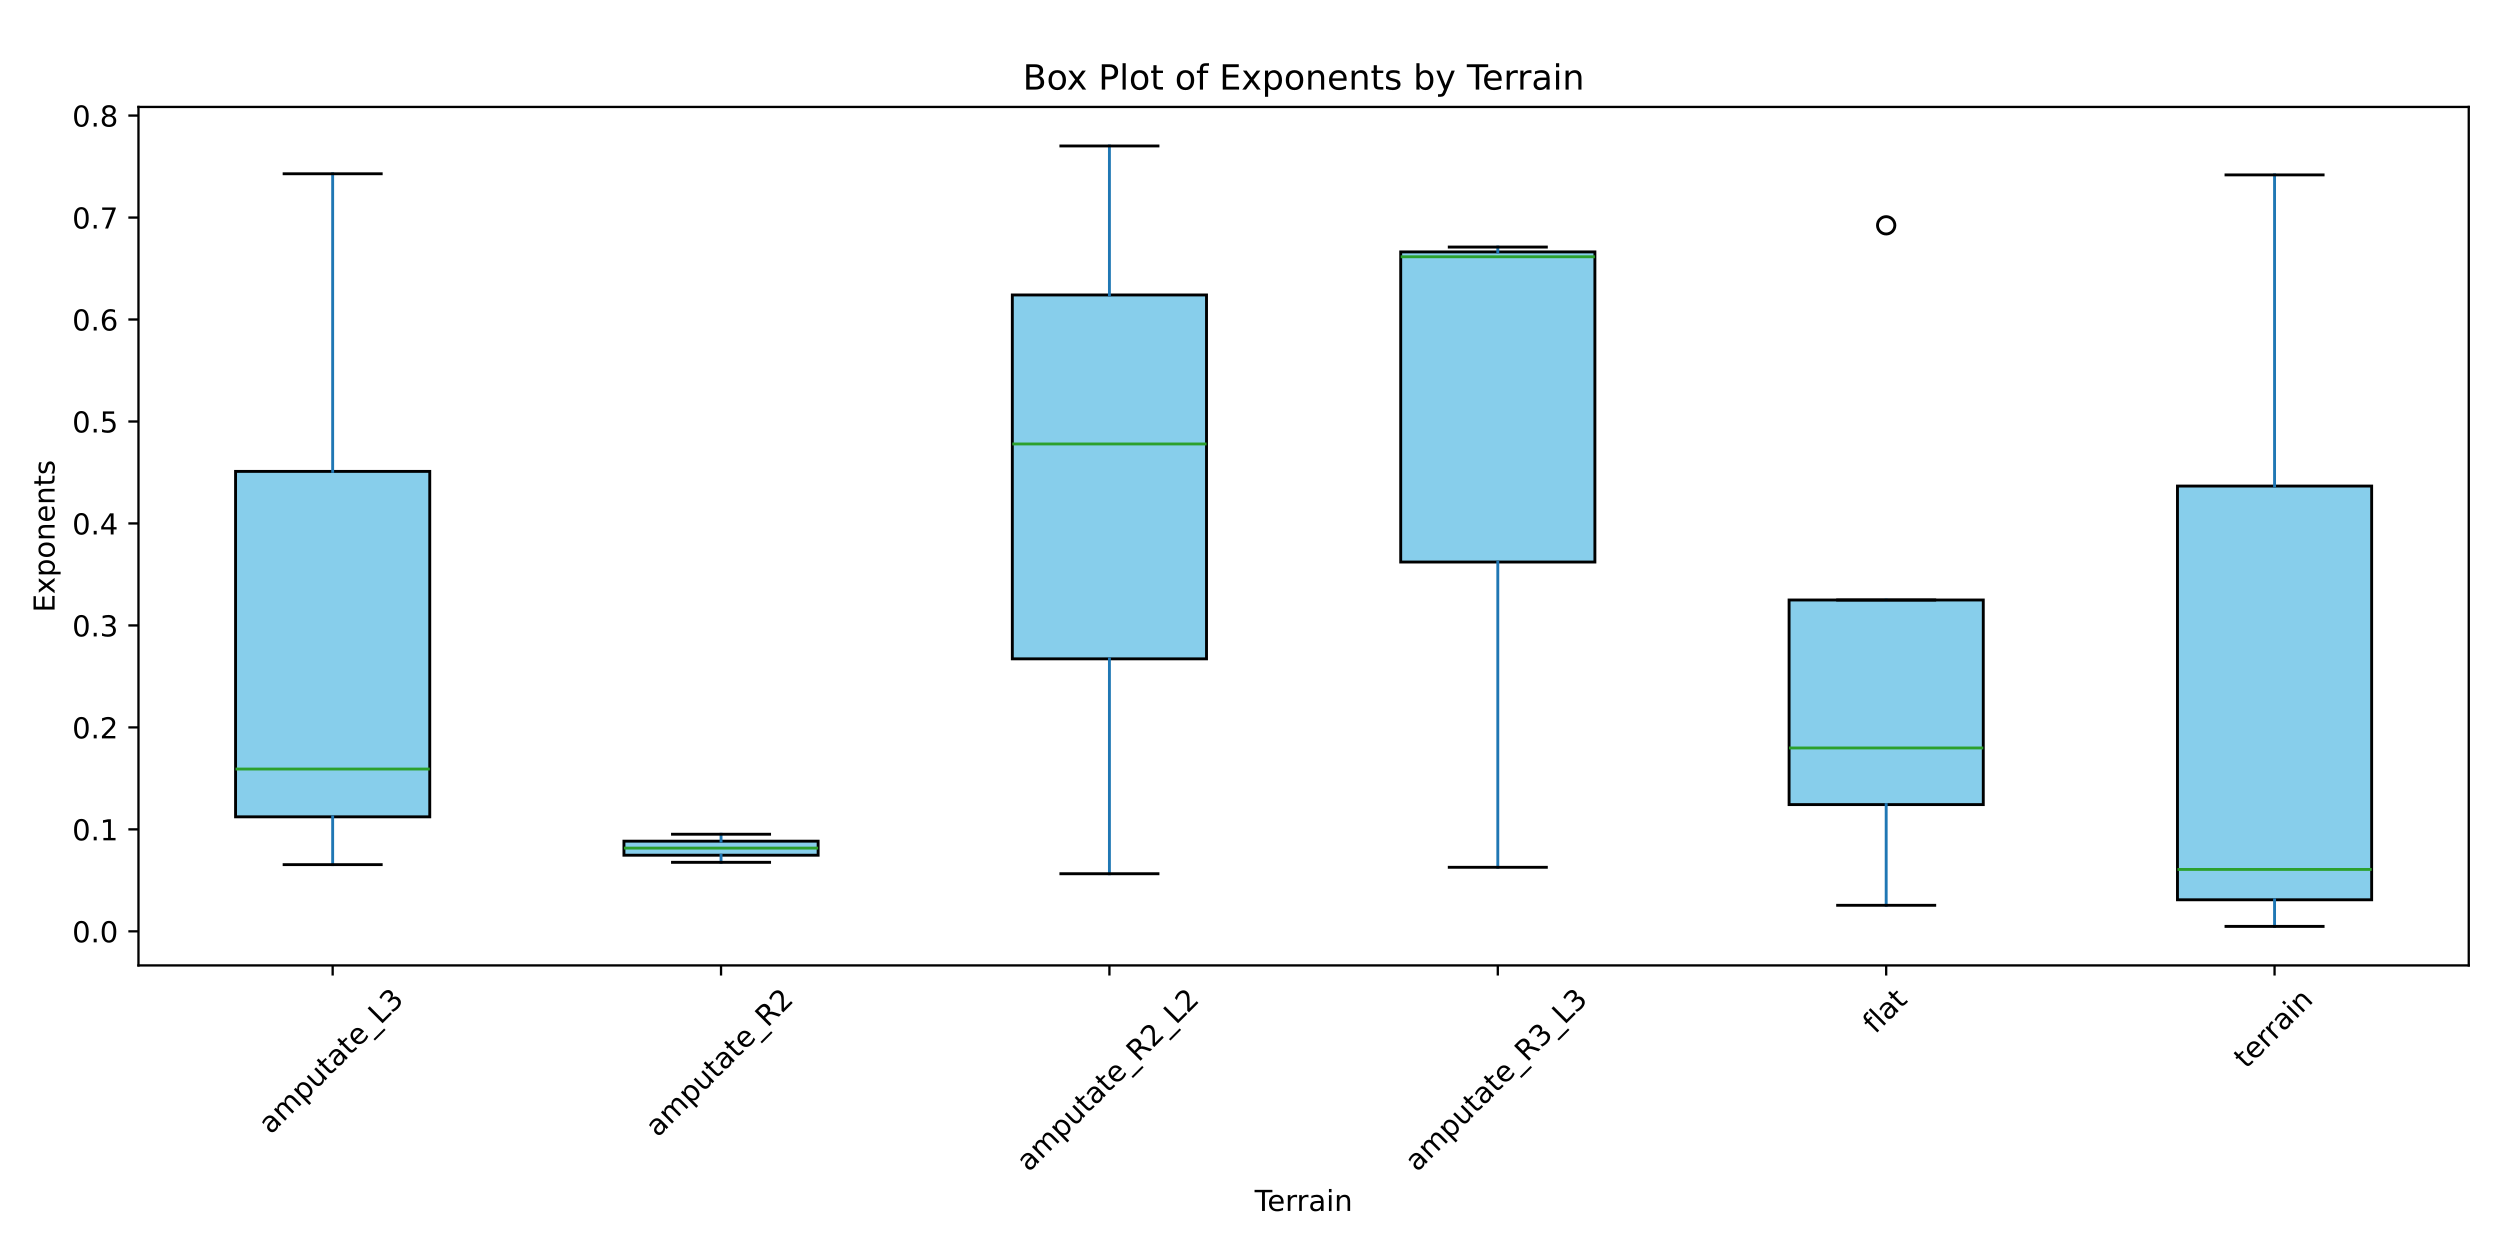
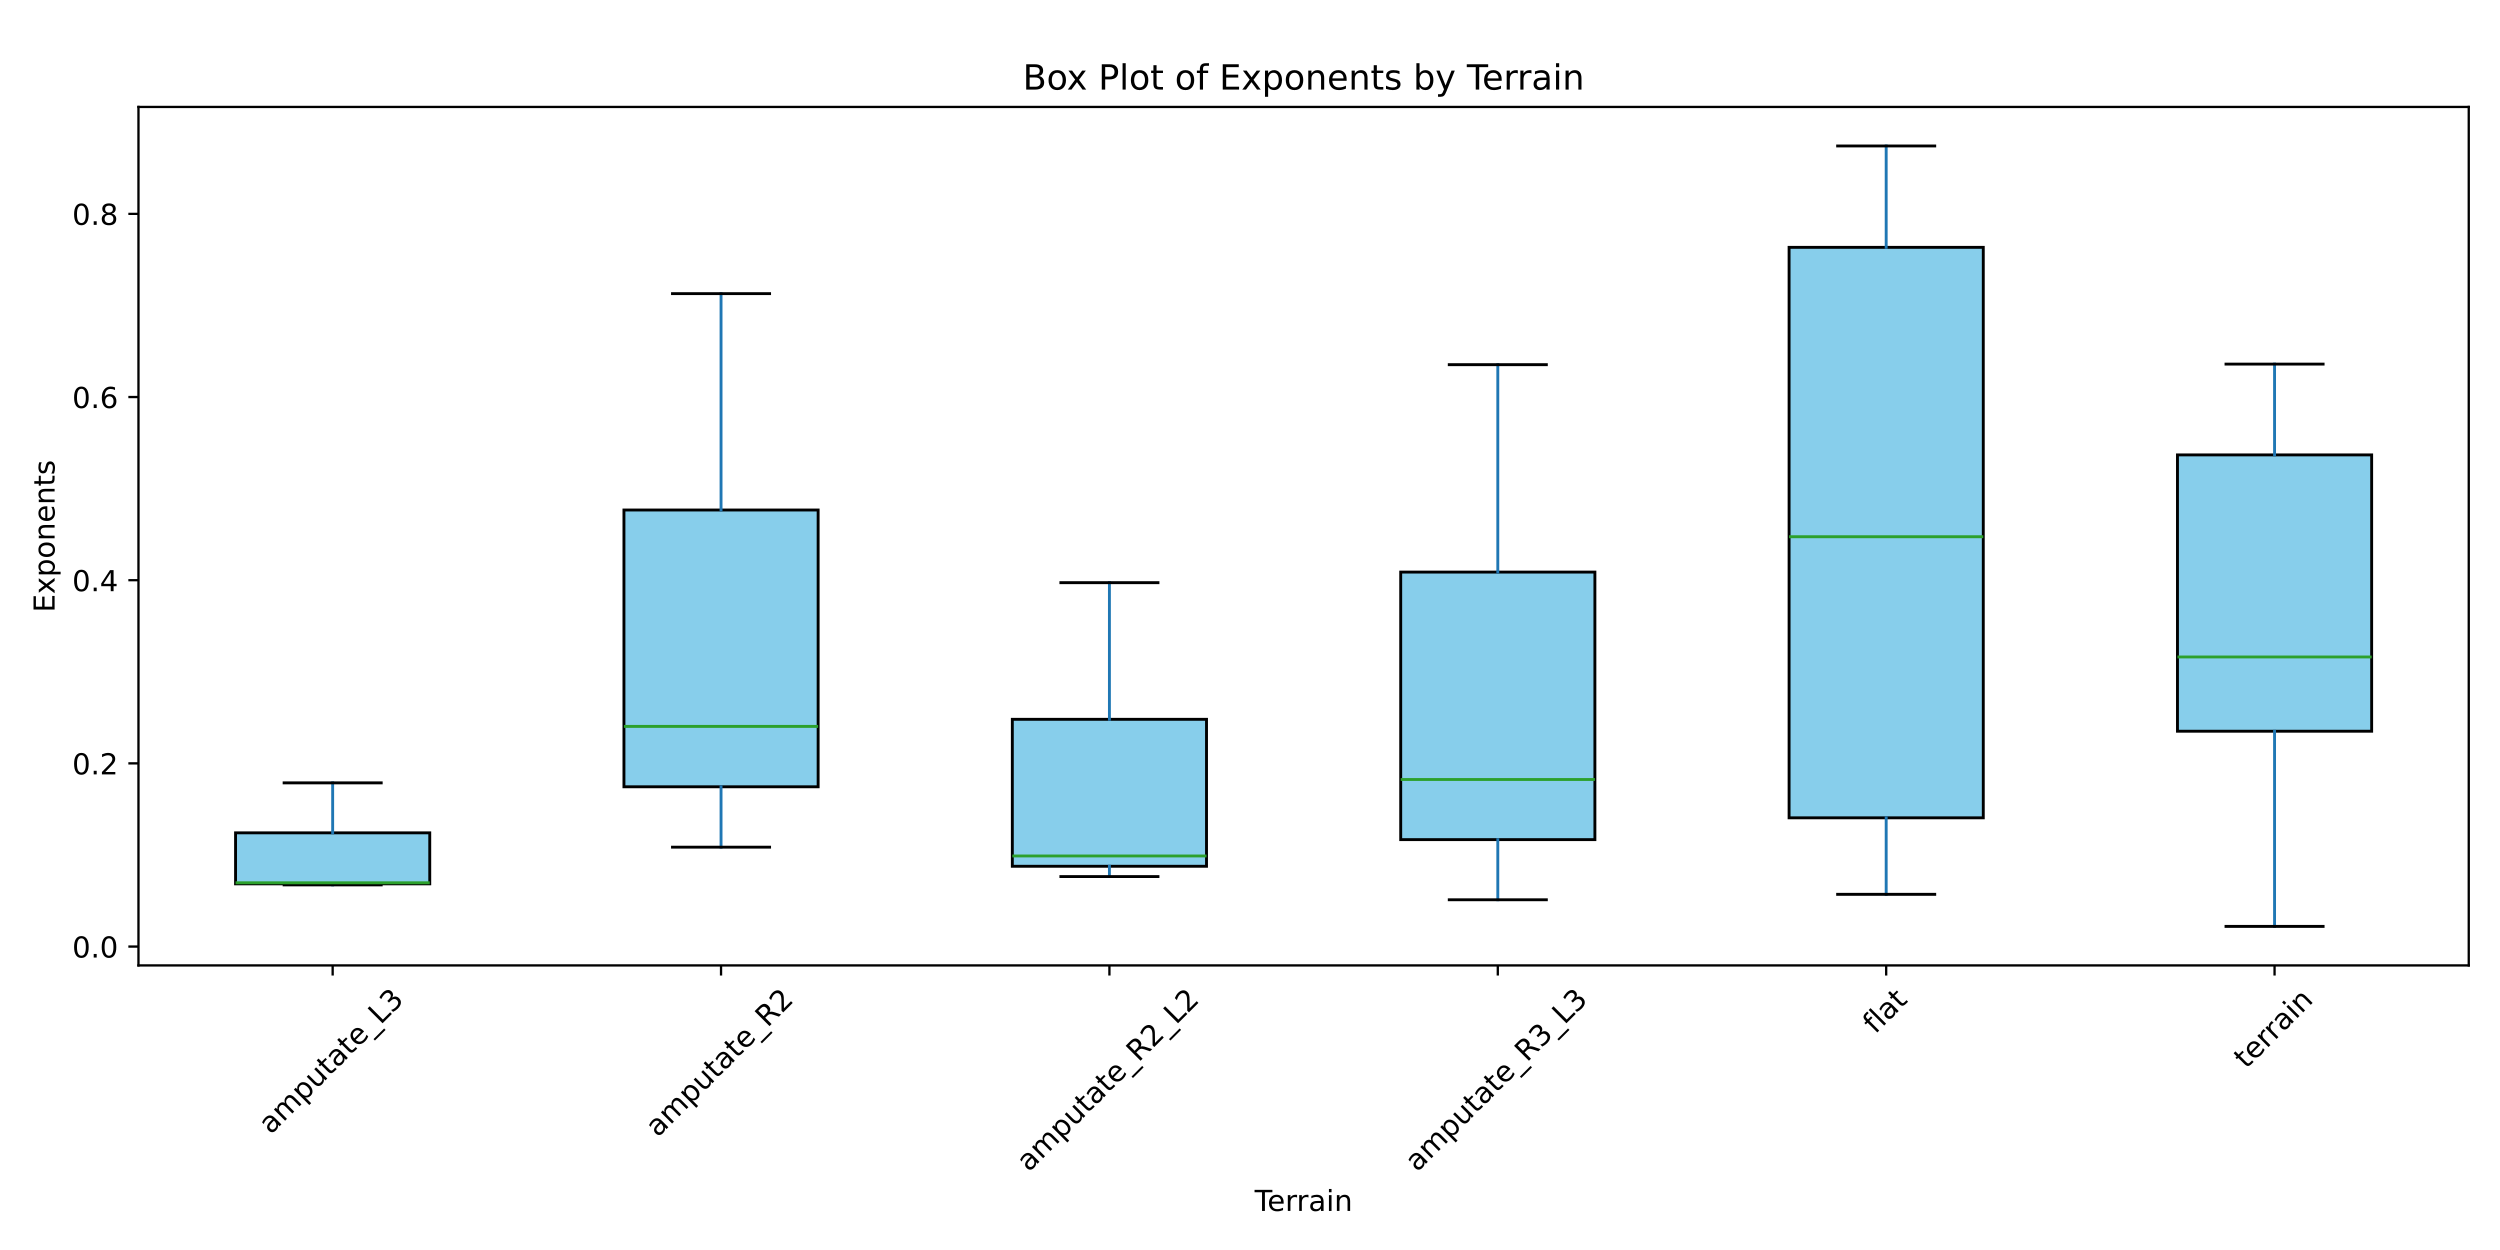
<svg xmlns="http://www.w3.org/2000/svg" xmlns:xlink="http://www.w3.org/1999/xlink" width="864pt" height="432pt" viewBox="0 0 864 432" version="1.1">
  <defs>
    <style type="text/css">*{stroke-linejoin: round; stroke-linecap: butt}</style>
  </defs>
  <g id="figure_1">
    <g id="patch_1">
      <path d="M 0 432  L 864 432  L 864 0  L 0 0  z " style="fill: #ffffff" />
    </g>
    <g id="axes_1">
      <g id="patch_2">
        <path d="M 47.855 333.648  L 853.2 333.648  L 853.2 36.96  L 47.855 36.96  z " style="fill: #ffffff" />
      </g>
      <g id="matplotlib.axis_1">
        <g id="xtick_1">
          <g id="line2d_1">
            <defs>
-               <path id="m0a4e495119" d="M 0 0  L 0 3.5  " style="stroke: #000000; stroke-width: 0.8" />
+               <path id="m0a5cfeab10" d="M 0 0  L 0 3.5  " style="stroke: #000000; stroke-width: 0.8" />
            </defs>
            <g>
-               <use xlink:href="#m0a4e495119" x="114.967" y="333.648" style="stroke: #000000; stroke-width: 0.8" />
+               <use xlink:href="#m0a5cfeab10" x="114.967" y="333.648" style="stroke: #000000; stroke-width: 0.8" />
            </g>
          </g>
          <g id="text_1">
            <g transform="translate(93.56053 392.2904) rotate(-45) scale(0.1 -0.1)">
              <defs>
                <path id="DejaVuSans-61" d="M 2194 1759  Q 1497 1759 1228 1600  Q 959 1441 959 1056  Q 959 750 1161 570  Q 1363 391 1709 391  Q 2188 391 2477 730  Q 2766 1069 2766 1631  L 2766 1759  L 2194 1759  z M 3341 1997  L 3341 0  L 2766 0  L 2766 531  Q 2569 213 2275 61  Q 1981 -91 1556 -91  Q 1019 -91 701 211  Q 384 513 384 1019  Q 384 1609 779 1909  Q 1175 2209 1959 2209  L 2766 2209  L 2766 2266  Q 2766 2663 2505 2880  Q 2244 3097 1772 3097  Q 1472 3097 1187 3025  Q 903 2953 641 2809  L 641 3341  Q 956 3463 1253 3523  Q 1550 3584 1831 3584  Q 2591 3584 2966 3190  Q 3341 2797 3341 1997  z " transform="scale(0.015625)" />
                <path id="DejaVuSans-6d" d="M 3328 2828  Q 3544 3216 3844 3400  Q 4144 3584 4550 3584  Q 5097 3584 5394 3201  Q 5691 2819 5691 2113  L 5691 0  L 5113 0  L 5113 2094  Q 5113 2597 4934 2840  Q 4756 3084 4391 3084  Q 3944 3084 3684 2787  Q 3425 2491 3425 1978  L 3425 0  L 2847 0  L 2847 2094  Q 2847 2600 2669 2842  Q 2491 3084 2119 3084  Q 1678 3084 1418 2786  Q 1159 2488 1159 1978  L 1159 0  L 581 0  L 581 3500  L 1159 3500  L 1159 2956  Q 1356 3278 1631 3431  Q 1906 3584 2284 3584  Q 2666 3584 2933 3390  Q 3200 3197 3328 2828  z " transform="scale(0.015625)" />
                <path id="DejaVuSans-70" d="M 1159 525  L 1159 -1331  L 581 -1331  L 581 3500  L 1159 3500  L 1159 2969  Q 1341 3281 1617 3432  Q 1894 3584 2278 3584  Q 2916 3584 3314 3078  Q 3713 2572 3713 1747  Q 3713 922 3314 415  Q 2916 -91 2278 -91  Q 1894 -91 1617 61  Q 1341 213 1159 525  z M 3116 1747  Q 3116 2381 2855 2742  Q 2594 3103 2138 3103  Q 1681 3103 1420 2742  Q 1159 2381 1159 1747  Q 1159 1113 1420 752  Q 1681 391 2138 391  Q 2594 391 2855 752  Q 3116 1113 3116 1747  z " transform="scale(0.015625)" />
                <path id="DejaVuSans-75" d="M 544 1381  L 544 3500  L 1119 3500  L 1119 1403  Q 1119 906 1312 657  Q 1506 409 1894 409  Q 2359 409 2629 706  Q 2900 1003 2900 1516  L 2900 3500  L 3475 3500  L 3475 0  L 2900 0  L 2900 538  Q 2691 219 2414 64  Q 2138 -91 1772 -91  Q 1169 -91 856 284  Q 544 659 544 1381  z M 1991 3584  L 1991 3584  z " transform="scale(0.015625)" />
                <path id="DejaVuSans-74" d="M 1172 4494  L 1172 3500  L 2356 3500  L 2356 3053  L 1172 3053  L 1172 1153  Q 1172 725 1289 603  Q 1406 481 1766 481  L 2356 481  L 2356 0  L 1766 0  Q 1100 0 847 248  Q 594 497 594 1153  L 594 3053  L 172 3053  L 172 3500  L 594 3500  L 594 4494  L 1172 4494  z " transform="scale(0.015625)" />
                <path id="DejaVuSans-65" d="M 3597 1894  L 3597 1613  L 953 1613  Q 991 1019 1311 708  Q 1631 397 2203 397  Q 2534 397 2845 478  Q 3156 559 3463 722  L 3463 178  Q 3153 47 2828 -22  Q 2503 -91 2169 -91  Q 1331 -91 842 396  Q 353 884 353 1716  Q 353 2575 817 3079  Q 1281 3584 2069 3584  Q 2775 3584 3186 3129  Q 3597 2675 3597 1894  z M 3022 2063  Q 3016 2534 2758 2815  Q 2500 3097 2075 3097  Q 1594 3097 1305 2825  Q 1016 2553 972 2059  L 3022 2063  z " transform="scale(0.015625)" />
                <path id="DejaVuSans-5f" d="M 3263 -1063  L 3263 -1509  L -63 -1509  L -63 -1063  L 3263 -1063  z " transform="scale(0.015625)" />
                <path id="DejaVuSans-4c" d="M 628 4666  L 1259 4666  L 1259 531  L 3531 531  L 3531 0  L 628 0  L 628 4666  z " transform="scale(0.015625)" />
                <path id="DejaVuSans-33" d="M 2597 2516  Q 3050 2419 3304 2112  Q 3559 1806 3559 1356  Q 3559 666 3084 287  Q 2609 -91 1734 -91  Q 1441 -91 1130 -33  Q 819 25 488 141  L 488 750  Q 750 597 1062 519  Q 1375 441 1716 441  Q 2309 441 2620 675  Q 2931 909 2931 1356  Q 2931 1769 2642 2001  Q 2353 2234 1838 2234  L 1294 2234  L 1294 2753  L 1863 2753  Q 2328 2753 2575 2939  Q 2822 3125 2822 3475  Q 2822 3834 2567 4026  Q 2313 4219 1838 4219  Q 1578 4219 1281 4162  Q 984 4106 628 3988  L 628 4550  Q 988 4650 1302 4700  Q 1616 4750 1894 4750  Q 2613 4750 3031 4423  Q 3450 4097 3450 3541  Q 3450 3153 3228 2886  Q 3006 2619 2597 2516  z " transform="scale(0.015625)" />
              </defs>
              <use xlink:href="#DejaVuSans-61" />
              <use xlink:href="#DejaVuSans-6d" x="61.279" />
              <use xlink:href="#DejaVuSans-70" x="158.691" />
              <use xlink:href="#DejaVuSans-75" x="222.168" />
              <use xlink:href="#DejaVuSans-74" x="285.547" />
              <use xlink:href="#DejaVuSans-61" x="324.756" />
              <use xlink:href="#DejaVuSans-74" x="386.035" />
              <use xlink:href="#DejaVuSans-65" x="425.244" />
              <use xlink:href="#DejaVuSans-5f" x="486.768" />
              <use xlink:href="#DejaVuSans-4c" x="536.768" />
              <use xlink:href="#DejaVuSans-33" x="592.48" />
            </g>
          </g>
        </g>
        <g id="xtick_2">
          <g id="line2d_2">
            <g>
-               <use xlink:href="#m0a4e495119" x="249.191" y="333.648" style="stroke: #000000; stroke-width: 0.8" />
+               <use xlink:href="#m0a5cfeab10" x="249.191" y="333.648" style="stroke: #000000; stroke-width: 0.8" />
            </g>
          </g>
          <g id="text_2">
            <g transform="translate(227.298 393.2638) rotate(-45) scale(0.1 -0.1)">
              <defs>
                <path id="DejaVuSans-52" d="M 2841 2188  Q 3044 2119 3236 1894  Q 3428 1669 3622 1275  L 4263 0  L 3584 0  L 2988 1197  Q 2756 1666 2539 1819  Q 2322 1972 1947 1972  L 1259 1972  L 1259 0  L 628 0  L 628 4666  L 2053 4666  Q 2853 4666 3247 4331  Q 3641 3997 3641 3322  Q 3641 2881 3436 2590  Q 3231 2300 2841 2188  z M 1259 4147  L 1259 2491  L 2053 2491  Q 2509 2491 2742 2702  Q 2975 2913 2975 3322  Q 2975 3731 2742 3939  Q 2509 4147 2053 4147  L 1259 4147  z " transform="scale(0.015625)" />
                <path id="DejaVuSans-32" d="M 1228 531  L 3431 531  L 3431 0  L 469 0  L 469 531  Q 828 903 1448 1529  Q 2069 2156 2228 2338  Q 2531 2678 2651 2914  Q 2772 3150 2772 3378  Q 2772 3750 2511 3984  Q 2250 4219 1831 4219  Q 1534 4219 1204 4116  Q 875 4013 500 3803  L 500 4441  Q 881 4594 1212 4672  Q 1544 4750 1819 4750  Q 2544 4750 2975 4387  Q 3406 4025 3406 3419  Q 3406 3131 3298 2873  Q 3191 2616 2906 2266  Q 2828 2175 2409 1742  Q 1991 1309 1228 531  z " transform="scale(0.015625)" />
              </defs>
              <use xlink:href="#DejaVuSans-61" />
              <use xlink:href="#DejaVuSans-6d" x="61.279" />
              <use xlink:href="#DejaVuSans-70" x="158.691" />
              <use xlink:href="#DejaVuSans-75" x="222.168" />
              <use xlink:href="#DejaVuSans-74" x="285.547" />
              <use xlink:href="#DejaVuSans-61" x="324.756" />
              <use xlink:href="#DejaVuSans-74" x="386.035" />
              <use xlink:href="#DejaVuSans-65" x="425.244" />
              <use xlink:href="#DejaVuSans-5f" x="486.768" />
              <use xlink:href="#DejaVuSans-52" x="536.768" />
              <use xlink:href="#DejaVuSans-32" x="606.25" />
            </g>
          </g>
        </g>
        <g id="xtick_3">
          <g id="line2d_3">
            <g>
-               <use xlink:href="#m0a4e495119" x="383.415" y="333.648" style="stroke: #000000; stroke-width: 0.8" />
+               <use xlink:href="#m0a5cfeab10" x="383.415" y="333.648" style="stroke: #000000; stroke-width: 0.8" />
            </g>
          </g>
          <g id="text_3">
            <g transform="translate(355.535 405.2382) rotate(-45) scale(0.1 -0.1)">
              <use xlink:href="#DejaVuSans-61" />
              <use xlink:href="#DejaVuSans-6d" x="61.279" />
              <use xlink:href="#DejaVuSans-70" x="158.691" />
              <use xlink:href="#DejaVuSans-75" x="222.168" />
              <use xlink:href="#DejaVuSans-74" x="285.547" />
              <use xlink:href="#DejaVuSans-61" x="324.756" />
              <use xlink:href="#DejaVuSans-74" x="386.035" />
              <use xlink:href="#DejaVuSans-65" x="425.244" />
              <use xlink:href="#DejaVuSans-5f" x="486.768" />
              <use xlink:href="#DejaVuSans-52" x="536.768" />
              <use xlink:href="#DejaVuSans-32" x="606.25" />
              <use xlink:href="#DejaVuSans-5f" x="669.873" />
              <use xlink:href="#DejaVuSans-4c" x="719.873" />
              <use xlink:href="#DejaVuSans-32" x="775.586" />
            </g>
          </g>
        </g>
        <g id="xtick_4">
          <g id="line2d_4">
            <g>
-               <use xlink:href="#m0a4e495119" x="517.64" y="333.648" style="stroke: #000000; stroke-width: 0.8" />
+               <use xlink:href="#m0a5cfeab10" x="517.64" y="333.648" style="stroke: #000000; stroke-width: 0.8" />
            </g>
          </g>
          <g id="text_4">
            <g transform="translate(489.7591 405.2382) rotate(-45) scale(0.1 -0.1)">
              <use xlink:href="#DejaVuSans-61" />
              <use xlink:href="#DejaVuSans-6d" x="61.279" />
              <use xlink:href="#DejaVuSans-70" x="158.691" />
              <use xlink:href="#DejaVuSans-75" x="222.168" />
              <use xlink:href="#DejaVuSans-74" x="285.547" />
              <use xlink:href="#DejaVuSans-61" x="324.756" />
              <use xlink:href="#DejaVuSans-74" x="386.035" />
              <use xlink:href="#DejaVuSans-65" x="425.244" />
              <use xlink:href="#DejaVuSans-5f" x="486.768" />
              <use xlink:href="#DejaVuSans-52" x="536.768" />
              <use xlink:href="#DejaVuSans-33" x="606.25" />
              <use xlink:href="#DejaVuSans-5f" x="669.873" />
              <use xlink:href="#DejaVuSans-4c" x="719.873" />
              <use xlink:href="#DejaVuSans-33" x="775.586" />
            </g>
          </g>
        </g>
        <g id="xtick_5">
          <g id="line2d_5">
            <g>
-               <use xlink:href="#m0a4e495119" x="651.864" y="333.648" style="stroke: #000000; stroke-width: 0.8" />
+               <use xlink:href="#m0a5cfeab10" x="651.864" y="333.648" style="stroke: #000000; stroke-width: 0.8" />
            </g>
          </g>
          <g id="text_5">
            <g transform="translate(648.0354 357.5803) rotate(-45) scale(0.1 -0.1)">
              <defs>
                <path id="DejaVuSans-66" d="M 2375 4863  L 2375 4384  L 1825 4384  Q 1516 4384 1395 4259  Q 1275 4134 1275 3809  L 1275 3500  L 2222 3500  L 2222 3053  L 1275 3053  L 1275 0  L 697 0  L 697 3053  L 147 3053  L 147 3500  L 697 3500  L 697 3744  Q 697 4328 969 4595  Q 1241 4863 1831 4863  L 2375 4863  z " transform="scale(0.015625)" />
                <path id="DejaVuSans-6c" d="M 603 4863  L 1178 4863  L 1178 0  L 603 0  L 603 4863  z " transform="scale(0.015625)" />
              </defs>
              <use xlink:href="#DejaVuSans-66" />
              <use xlink:href="#DejaVuSans-6c" x="35.205" />
              <use xlink:href="#DejaVuSans-61" x="62.988" />
              <use xlink:href="#DejaVuSans-74" x="124.268" />
            </g>
          </g>
        </g>
        <g id="xtick_6">
          <g id="line2d_6">
            <g>
-               <use xlink:href="#m0a4e495119" x="786.088" y="333.648" style="stroke: #000000; stroke-width: 0.8" />
+               <use xlink:href="#m0a5cfeab10" x="786.088" y="333.648" style="stroke: #000000; stroke-width: 0.8" />
            </g>
          </g>
          <g id="text_6">
            <g transform="translate(776.2431 369.6133) rotate(-45) scale(0.1 -0.1)">
              <defs>
                <path id="DejaVuSans-72" d="M 2631 2963  Q 2534 3019 2420 3045  Q 2306 3072 2169 3072  Q 1681 3072 1420 2755  Q 1159 2438 1159 1844  L 1159 0  L 581 0  L 581 3500  L 1159 3500  L 1159 2956  Q 1341 3275 1631 3429  Q 1922 3584 2338 3584  Q 2397 3584 2469 3576  Q 2541 3569 2628 3553  L 2631 2963  z " transform="scale(0.015625)" />
                <path id="DejaVuSans-69" d="M 603 3500  L 1178 3500  L 1178 0  L 603 0  L 603 3500  z M 603 4863  L 1178 4863  L 1178 4134  L 603 4134  L 603 4863  z " transform="scale(0.015625)" />
                <path id="DejaVuSans-6e" d="M 3513 2113  L 3513 0  L 2938 0  L 2938 2094  Q 2938 2591 2744 2837  Q 2550 3084 2163 3084  Q 1697 3084 1428 2787  Q 1159 2491 1159 1978  L 1159 0  L 581 0  L 581 3500  L 1159 3500  L 1159 2956  Q 1366 3272 1645 3428  Q 1925 3584 2291 3584  Q 2894 3584 3203 3211  Q 3513 2838 3513 2113  z " transform="scale(0.015625)" />
              </defs>
              <use xlink:href="#DejaVuSans-74" />
              <use xlink:href="#DejaVuSans-65" x="39.209" />
              <use xlink:href="#DejaVuSans-72" x="100.732" />
              <use xlink:href="#DejaVuSans-72" x="140.096" />
              <use xlink:href="#DejaVuSans-61" x="181.209" />
              <use xlink:href="#DejaVuSans-69" x="242.488" />
              <use xlink:href="#DejaVuSans-6e" x="270.271" />
            </g>
          </g>
        </g>
        <g id="text_7">
          <g transform="translate(433.6017 418.5039) scale(0.1 -0.1)">
            <defs>
              <path id="DejaVuSans-54" d="M -19 4666  L 3928 4666  L 3928 4134  L 2272 4134  L 2272 0  L 1638 0  L 1638 4134  L -19 4134  L -19 4666  z " transform="scale(0.015625)" />
            </defs>
            <use xlink:href="#DejaVuSans-54" />
            <use xlink:href="#DejaVuSans-65" x="44.084" />
            <use xlink:href="#DejaVuSans-72" x="105.607" />
            <use xlink:href="#DejaVuSans-72" x="144.971" />
            <use xlink:href="#DejaVuSans-61" x="186.084" />
            <use xlink:href="#DejaVuSans-69" x="247.363" />
            <use xlink:href="#DejaVuSans-6e" x="275.146" />
          </g>
        </g>
      </g>
      <g id="matplotlib.axis_2">
        <g id="ytick_1">
          <g id="line2d_7">
            <defs>
-               <path id="mc13c4d8dc5" d="M 0 0  L -3.5 0  " style="stroke: #000000; stroke-width: 0.8" />
+               <path id="mf0177d23ff" d="M 0 0  L -3.5 0  " style="stroke: #000000; stroke-width: 0.8" />
            </defs>
            <g>
-               <use xlink:href="#mc13c4d8dc5" x="47.855" y="321.867" style="stroke: #000000; stroke-width: 0.8" />
+               <use xlink:href="#mf0177d23ff" x="47.855" y="327.129" style="stroke: #000000; stroke-width: 0.8" />
            </g>
          </g>
          <g id="text_8">
-             <g transform="translate(24.95188 325.666) scale(0.1 -0.1)">
+             <g transform="translate(24.95188 330.9286) scale(0.1 -0.1)">
              <defs>
                <path id="DejaVuSans-30" d="M 2034 4250  Q 1547 4250 1301 3770  Q 1056 3291 1056 2328  Q 1056 1369 1301 889  Q 1547 409 2034 409  Q 2525 409 2770 889  Q 3016 1369 3016 2328  Q 3016 3291 2770 3770  Q 2525 4250 2034 4250  z M 2034 4750  Q 2819 4750 3233 4129  Q 3647 3509 3647 2328  Q 3647 1150 3233 529  Q 2819 -91 2034 -91  Q 1250 -91 836 529  Q 422 1150 422 2328  Q 422 3509 836 4129  Q 1250 4750 2034 4750  z " transform="scale(0.015625)" />
                <path id="DejaVuSans-2e" d="M 684 794  L 1344 794  L 1344 0  L 684 0  L 684 794  z " transform="scale(0.015625)" />
              </defs>
              <use xlink:href="#DejaVuSans-30" />
              <use xlink:href="#DejaVuSans-2e" x="63.623" />
              <use xlink:href="#DejaVuSans-30" x="95.41" />
            </g>
          </g>
        </g>
        <g id="ytick_2">
          <g id="line2d_8">
            <g>
-               <use xlink:href="#mc13c4d8dc5" x="47.855" y="286.627" style="stroke: #000000; stroke-width: 0.8" />
+               <use xlink:href="#mf0177d23ff" x="47.855" y="263.825" style="stroke: #000000; stroke-width: 0.8" />
            </g>
          </g>
          <g id="text_9">
-             <g transform="translate(24.95188 290.4258) scale(0.1 -0.1)">
-               <defs>
-                 <path id="DejaVuSans-31" d="M 794 531  L 1825 531  L 1825 4091  L 703 3866  L 703 4441  L 1819 4666  L 2450 4666  L 2450 531  L 3481 531  L 3481 0  L 794 0  L 794 531  z " transform="scale(0.015625)" />
-               </defs>
-               <use xlink:href="#DejaVuSans-30" />
-               <use xlink:href="#DejaVuSans-2e" x="63.623" />
-               <use xlink:href="#DejaVuSans-31" x="95.41" />
-             </g>
-           </g>
-         </g>
-         <g id="ytick_3">
-           <g id="line2d_9">
-             <g>
-               <use xlink:href="#mc13c4d8dc5" x="47.855" y="251.386" style="stroke: #000000; stroke-width: 0.8" />
-             </g>
-           </g>
-           <g id="text_10">
-             <g transform="translate(24.95188 255.1856) scale(0.1 -0.1)">
+             <g transform="translate(24.95188 267.624) scale(0.1 -0.1)">
              <use xlink:href="#DejaVuSans-30" />
              <use xlink:href="#DejaVuSans-2e" x="63.623" />
              <use xlink:href="#DejaVuSans-32" x="95.41" />
            </g>
          </g>
        </g>
-         <g id="ytick_4">
-           <g id="line2d_10">
-             <g>
-               <use xlink:href="#mc13c4d8dc5" x="47.855" y="216.146" style="stroke: #000000; stroke-width: 0.8" />
-             </g>
-           </g>
-           <g id="text_11">
-             <g transform="translate(24.95188 219.9454) scale(0.1 -0.1)">
-               <use xlink:href="#DejaVuSans-30" />
-               <use xlink:href="#DejaVuSans-2e" x="63.623" />
-               <use xlink:href="#DejaVuSans-33" x="95.41" />
-             </g>
-           </g>
-         </g>
-         <g id="ytick_5">
-           <g id="line2d_11">
-             <g>
-               <use xlink:href="#mc13c4d8dc5" x="47.855" y="180.906" style="stroke: #000000; stroke-width: 0.8" />
-             </g>
-           </g>
-           <g id="text_12">
-             <g transform="translate(24.95188 184.7052) scale(0.1 -0.1)">
+         <g id="ytick_3">
+           <g id="line2d_9">
+             <g>
+               <use xlink:href="#mf0177d23ff" x="47.855" y="200.52" style="stroke: #000000; stroke-width: 0.8" />
+             </g>
+           </g>
+           <g id="text_10">
+             <g transform="translate(24.95188 204.3194) scale(0.1 -0.1)">
              <defs>
                <path id="DejaVuSans-34" d="M 2419 4116  L 825 1625  L 2419 1625  L 2419 4116  z M 2253 4666  L 3047 4666  L 3047 1625  L 3713 1625  L 3713 1100  L 3047 1100  L 3047 0  L 2419 0  L 2419 1100  L 313 1100  L 313 1709  L 2253 4666  z " transform="scale(0.015625)" />
              </defs>
              <use xlink:href="#DejaVuSans-30" />
              <use xlink:href="#DejaVuSans-2e" x="63.623" />
              <use xlink:href="#DejaVuSans-34" x="95.41" />
            </g>
          </g>
        </g>
-         <g id="ytick_6">
-           <g id="line2d_12">
-             <g>
-               <use xlink:href="#mc13c4d8dc5" x="47.855" y="145.666" style="stroke: #000000; stroke-width: 0.8" />
-             </g>
-           </g>
-           <g id="text_13">
-             <g transform="translate(24.95188 149.465) scale(0.1 -0.1)">
-               <defs>
-                 <path id="DejaVuSans-35" d="M 691 4666  L 3169 4666  L 3169 4134  L 1269 4134  L 1269 2991  Q 1406 3038 1543 3061  Q 1681 3084 1819 3084  Q 2600 3084 3056 2656  Q 3513 2228 3513 1497  Q 3513 744 3044 326  Q 2575 -91 1722 -91  Q 1428 -91 1123 -41  Q 819 9 494 109  L 494 744  Q 775 591 1075 516  Q 1375 441 1709 441  Q 2250 441 2565 725  Q 2881 1009 2881 1497  Q 2881 1984 2565 2268  Q 2250 2553 1709 2553  Q 1456 2553 1204 2497  Q 953 2441 691 2322  L 691 4666  z " transform="scale(0.015625)" />
-               </defs>
-               <use xlink:href="#DejaVuSans-30" />
-               <use xlink:href="#DejaVuSans-2e" x="63.623" />
-               <use xlink:href="#DejaVuSans-35" x="95.41" />
-             </g>
-           </g>
-         </g>
-         <g id="ytick_7">
-           <g id="line2d_13">
-             <g>
-               <use xlink:href="#mc13c4d8dc5" x="47.855" y="110.426" style="stroke: #000000; stroke-width: 0.8" />
-             </g>
-           </g>
-           <g id="text_14">
-             <g transform="translate(24.95188 114.2249) scale(0.1 -0.1)">
+         <g id="ytick_4">
+           <g id="line2d_10">
+             <g>
+               <use xlink:href="#mf0177d23ff" x="47.855" y="137.216" style="stroke: #000000; stroke-width: 0.8" />
+             </g>
+           </g>
+           <g id="text_11">
+             <g transform="translate(24.95188 141.0147) scale(0.1 -0.1)">
              <defs>
                <path id="DejaVuSans-36" d="M 2113 2584  Q 1688 2584 1439 2293  Q 1191 2003 1191 1497  Q 1191 994 1439 701  Q 1688 409 2113 409  Q 2538 409 2786 701  Q 3034 994 3034 1497  Q 3034 2003 2786 2293  Q 2538 2584 2113 2584  z M 3366 4563  L 3366 3988  Q 3128 4100 2886 4159  Q 2644 4219 2406 4219  Q 1781 4219 1451 3797  Q 1122 3375 1075 2522  Q 1259 2794 1537 2939  Q 1816 3084 2150 3084  Q 2853 3084 3261 2657  Q 3669 2231 3669 1497  Q 3669 778 3244 343  Q 2819 -91 2113 -91  Q 1303 -91 875 529  Q 447 1150 447 2328  Q 447 3434 972 4092  Q 1497 4750 2381 4750  Q 2619 4750 2861 4703  Q 3103 4656 3366 4563  z " transform="scale(0.015625)" />
              </defs>
              <use xlink:href="#DejaVuSans-30" />
              <use xlink:href="#DejaVuSans-2e" x="63.623" />
              <use xlink:href="#DejaVuSans-36" x="95.41" />
            </g>
          </g>
        </g>
-         <g id="ytick_8">
-           <g id="line2d_14">
-             <g>
-               <use xlink:href="#mc13c4d8dc5" x="47.855" y="75.185" style="stroke: #000000; stroke-width: 0.8" />
-             </g>
-           </g>
-           <g id="text_15">
-             <g transform="translate(24.95188 78.98467) scale(0.1 -0.1)">
-               <defs>
-                 <path id="DejaVuSans-37" d="M 525 4666  L 3525 4666  L 3525 4397  L 1831 0  L 1172 0  L 2766 4134  L 525 4134  L 525 4666  z " transform="scale(0.015625)" />
-               </defs>
-               <use xlink:href="#DejaVuSans-30" />
-               <use xlink:href="#DejaVuSans-2e" x="63.623" />
-               <use xlink:href="#DejaVuSans-37" x="95.41" />
-             </g>
-           </g>
-         </g>
-         <g id="ytick_9">
-           <g id="line2d_15">
-             <g>
-               <use xlink:href="#mc13c4d8dc5" x="47.855" y="39.945" style="stroke: #000000; stroke-width: 0.8" />
-             </g>
-           </g>
-           <g id="text_16">
-             <g transform="translate(24.95188 43.74449) scale(0.1 -0.1)">
+         <g id="ytick_5">
+           <g id="line2d_11">
+             <g>
+               <use xlink:href="#mf0177d23ff" x="47.855" y="73.911" style="stroke: #000000; stroke-width: 0.8" />
+             </g>
+           </g>
+           <g id="text_12">
+             <g transform="translate(24.95188 77.71011) scale(0.1 -0.1)">
              <defs>
                <path id="DejaVuSans-38" d="M 2034 2216  Q 1584 2216 1326 1975  Q 1069 1734 1069 1313  Q 1069 891 1326 650  Q 1584 409 2034 409  Q 2484 409 2743 651  Q 3003 894 3003 1313  Q 3003 1734 2745 1975  Q 2488 2216 2034 2216  z M 1403 2484  Q 997 2584 770 2862  Q 544 3141 544 3541  Q 544 4100 942 4425  Q 1341 4750 2034 4750  Q 2731 4750 3128 4425  Q 3525 4100 3525 3541  Q 3525 3141 3298 2862  Q 3072 2584 2669 2484  Q 3125 2378 3379 2068  Q 3634 1759 3634 1313  Q 3634 634 3220 271  Q 2806 -91 2034 -91  Q 1263 -91 848 271  Q 434 634 434 1313  Q 434 1759 690 2068  Q 947 2378 1403 2484  z M 1172 3481  Q 1172 3119 1398 2916  Q 1625 2713 2034 2713  Q 2441 2713 2670 2916  Q 2900 3119 2900 3481  Q 2900 3844 2670 4047  Q 2441 4250 2034 4250  Q 1625 4250 1398 4047  Q 1172 3844 1172 3481  z " transform="scale(0.015625)" />
              </defs>
              <use xlink:href="#DejaVuSans-30" />
              <use xlink:href="#DejaVuSans-2e" x="63.623" />
              <use xlink:href="#DejaVuSans-38" x="95.41" />
            </g>
          </g>
        </g>
-         <g id="text_17">
+         <g id="text_13">
          <g transform="translate(18.87219 211.6355) rotate(-90) scale(0.1 -0.1)">
            <defs>
              <path id="DejaVuSans-45" d="M 628 4666  L 3578 4666  L 3578 4134  L 1259 4134  L 1259 2753  L 3481 2753  L 3481 2222  L 1259 2222  L 1259 531  L 3634 531  L 3634 0  L 628 0  L 628 4666  z " transform="scale(0.015625)" />
              <path id="DejaVuSans-78" d="M 3513 3500  L 2247 1797  L 3578 0  L 2900 0  L 1881 1375  L 863 0  L 184 0  L 1544 1831  L 300 3500  L 978 3500  L 1906 2253  L 2834 3500  L 3513 3500  z " transform="scale(0.015625)" />
              <path id="DejaVuSans-6f" d="M 1959 3097  Q 1497 3097 1228 2736  Q 959 2375 959 1747  Q 959 1119 1226 758  Q 1494 397 1959 397  Q 2419 397 2687 759  Q 2956 1122 2956 1747  Q 2956 2369 2687 2733  Q 2419 3097 1959 3097  z M 1959 3584  Q 2709 3584 3137 3096  Q 3566 2609 3566 1747  Q 3566 888 3137 398  Q 2709 -91 1959 -91  Q 1206 -91 779 398  Q 353 888 353 1747  Q 353 2609 779 3096  Q 1206 3584 1959 3584  z " transform="scale(0.015625)" />
              <path id="DejaVuSans-73" d="M 2834 3397  L 2834 2853  Q 2591 2978 2328 3040  Q 2066 3103 1784 3103  Q 1356 3103 1142 2972  Q 928 2841 928 2578  Q 928 2378 1081 2264  Q 1234 2150 1697 2047  L 1894 2003  Q 2506 1872 2764 1633  Q 3022 1394 3022 966  Q 3022 478 2636 193  Q 2250 -91 1575 -91  Q 1294 -91 989 -36  Q 684 19 347 128  L 347 722  Q 666 556 975 473  Q 1284 391 1588 391  Q 1994 391 2212 530  Q 2431 669 2431 922  Q 2431 1156 2273 1281  Q 2116 1406 1581 1522  L 1381 1569  Q 847 1681 609 1914  Q 372 2147 372 2553  Q 372 3047 722 3315  Q 1072 3584 1716 3584  Q 2034 3584 2315 3537  Q 2597 3491 2834 3397  z " transform="scale(0.015625)" />
            </defs>
            <use xlink:href="#DejaVuSans-45" />
            <use xlink:href="#DejaVuSans-78" x="63.184" />
            <use xlink:href="#DejaVuSans-70" x="122.363" />
            <use xlink:href="#DejaVuSans-6f" x="185.84" />
            <use xlink:href="#DejaVuSans-6e" x="247.021" />
            <use xlink:href="#DejaVuSans-65" x="310.4" />
            <use xlink:href="#DejaVuSans-6e" x="371.924" />
            <use xlink:href="#DejaVuSans-74" x="435.303" />
            <use xlink:href="#DejaVuSans-73" x="474.512" />
          </g>
        </g>
      </g>
      <g id="patch_3">
-         <path d="M 81.411 282.299  L 148.523 282.299  L 148.523 162.914  L 81.411 162.914  L 81.411 282.299  z " clip-path="url(#p53ce6d4ca1)" style="fill: #87ceeb; stroke: #000000; stroke-linejoin: miter" />
-       </g>
-       <g id="line2d_16">
-         <path d="M 114.967 282.299  L 114.967 298.817  " clip-path="url(#p53ce6d4ca1)" style="fill: none; stroke: #1f77b4; stroke-linecap: square" />
+         <path d="M 81.411 305.458  L 148.523 305.458  L 148.523 287.829  L 81.411 287.829  L 81.411 305.458  z " clip-path="url(#pdbb409acab)" style="fill: #87ceeb; stroke: #000000; stroke-linejoin: miter" />
+       </g>
+       <g id="line2d_12">
+         <path d="M 114.967 305.458  L 114.967 305.818  " clip-path="url(#pdbb409acab)" style="fill: none; stroke: #1f77b4; stroke-linecap: square" />
+       </g>
+       <g id="line2d_13">
+         <path d="M 114.967 287.829  L 114.967 270.559  " clip-path="url(#pdbb409acab)" style="fill: none; stroke: #1f77b4; stroke-linecap: square" />
+       </g>
+       <g id="line2d_14">
+         <path d="M 98.189 305.818  L 131.745 305.818  " clip-path="url(#pdbb409acab)" style="fill: none; stroke: #000000; stroke-linecap: square" />
+       </g>
+       <g id="line2d_15">
+         <path d="M 98.189 270.559  L 131.745 270.559  " clip-path="url(#pdbb409acab)" style="fill: none; stroke: #000000; stroke-linecap: square" />
+       </g>
+       <g id="line2d_16" />
+       <g id="patch_4">
+         <path d="M 215.635 271.914  L 282.747 271.914  L 282.747 176.259  L 215.635 176.259  L 215.635 271.914  z " clip-path="url(#pdbb409acab)" style="fill: #87ceeb; stroke: #000000; stroke-linejoin: miter" />
      </g>
      <g id="line2d_17">
-         <path d="M 114.967 162.914  L 114.967 60.047  " clip-path="url(#p53ce6d4ca1)" style="fill: none; stroke: #1f77b4; stroke-linecap: square" />
+         <path d="M 249.191 271.914  L 249.191 292.786  " clip-path="url(#pdbb409acab)" style="fill: none; stroke: #1f77b4; stroke-linecap: square" />
      </g>
      <g id="line2d_18">
-         <path d="M 98.189 298.817  L 131.745 298.817  " clip-path="url(#p53ce6d4ca1)" style="fill: none; stroke: #000000; stroke-linecap: square" />
+         <path d="M 249.191 176.259  L 249.191 101.474  " clip-path="url(#pdbb409acab)" style="fill: none; stroke: #1f77b4; stroke-linecap: square" />
      </g>
      <g id="line2d_19">
-         <path d="M 98.189 60.047  L 131.745 60.047  " clip-path="url(#p53ce6d4ca1)" style="fill: none; stroke: #000000; stroke-linecap: square" />
-       </g>
-       <g id="line2d_20" />
-       <g id="patch_4">
-         <path d="M 215.635 295.563  L 282.747 295.563  L 282.747 290.706  L 215.635 290.706  L 215.635 295.563  z " clip-path="url(#p53ce6d4ca1)" style="fill: #87ceeb; stroke: #000000; stroke-linejoin: miter" />
-       </g>
-       <g id="line2d_21">
-         <path d="M 249.191 295.563  L 249.191 298.023  " clip-path="url(#p53ce6d4ca1)" style="fill: none; stroke: #1f77b4; stroke-linecap: square" />
+         <path d="M 232.413 292.786  L 265.969 292.786  " clip-path="url(#pdbb409acab)" style="fill: none; stroke: #000000; stroke-linecap: square" />
+       </g>
+       <g id="line2d_20">
+         <path d="M 232.413 101.474  L 265.969 101.474  " clip-path="url(#pdbb409acab)" style="fill: none; stroke: #000000; stroke-linecap: square" />
+       </g>
+       <g id="line2d_21" />
+       <g id="patch_5">
+         <path d="M 349.859 299.384  L 416.971 299.384  L 416.971 248.596  L 349.859 248.596  L 349.859 299.384  z " clip-path="url(#pdbb409acab)" style="fill: #87ceeb; stroke: #000000; stroke-linejoin: miter" />
      </g>
      <g id="line2d_22">
-         <path d="M 249.191 290.706  L 249.191 288.31  " clip-path="url(#p53ce6d4ca1)" style="fill: none; stroke: #1f77b4; stroke-linecap: square" />
+         <path d="M 383.415 299.384  L 383.415 302.942  " clip-path="url(#pdbb409acab)" style="fill: none; stroke: #1f77b4; stroke-linecap: square" />
      </g>
      <g id="line2d_23">
-         <path d="M 232.413 298.023  L 265.969 298.023  " clip-path="url(#p53ce6d4ca1)" style="fill: none; stroke: #000000; stroke-linecap: square" />
+         <path d="M 383.415 248.596  L 383.415 201.366  " clip-path="url(#pdbb409acab)" style="fill: none; stroke: #1f77b4; stroke-linecap: square" />
      </g>
      <g id="line2d_24">
-         <path d="M 232.413 288.31  L 265.969 288.31  " clip-path="url(#p53ce6d4ca1)" style="fill: none; stroke: #000000; stroke-linecap: square" />
-       </g>
-       <g id="line2d_25" />
-       <g id="patch_5">
-         <path d="M 349.859 227.697  L 416.971 227.697  L 416.971 101.938  L 349.859 101.938  L 349.859 227.697  z " clip-path="url(#p53ce6d4ca1)" style="fill: #87ceeb; stroke: #000000; stroke-linejoin: miter" />
-       </g>
-       <g id="line2d_26">
-         <path d="M 383.415 227.697  L 383.415 301.964  " clip-path="url(#p53ce6d4ca1)" style="fill: none; stroke: #1f77b4; stroke-linecap: square" />
+         <path d="M 366.637 302.942  L 400.193 302.942  " clip-path="url(#pdbb409acab)" style="fill: none; stroke: #000000; stroke-linecap: square" />
+       </g>
+       <g id="line2d_25">
+         <path d="M 366.637 201.366  L 400.193 201.366  " clip-path="url(#pdbb409acab)" style="fill: none; stroke: #000000; stroke-linecap: square" />
+       </g>
+       <g id="line2d_26" />
+       <g id="patch_6">
+         <path d="M 484.084 290.175  L 551.196 290.175  L 551.196 197.713  L 484.084 197.713  L 484.084 290.175  z " clip-path="url(#pdbb409acab)" style="fill: #87ceeb; stroke: #000000; stroke-linejoin: miter" />
      </g>
      <g id="line2d_27">
-         <path d="M 383.415 101.938  L 383.415 50.446  " clip-path="url(#p53ce6d4ca1)" style="fill: none; stroke: #1f77b4; stroke-linecap: square" />
+         <path d="M 517.64 290.175  L 517.64 310.957  " clip-path="url(#pdbb409acab)" style="fill: none; stroke: #1f77b4; stroke-linecap: square" />
      </g>
      <g id="line2d_28">
-         <path d="M 366.637 301.964  L 400.193 301.964  " clip-path="url(#p53ce6d4ca1)" style="fill: none; stroke: #000000; stroke-linecap: square" />
+         <path d="M 517.64 197.713  L 517.64 126.032  " clip-path="url(#pdbb409acab)" style="fill: none; stroke: #1f77b4; stroke-linecap: square" />
      </g>
      <g id="line2d_29">
-         <path d="M 366.637 50.446  L 400.193 50.446  " clip-path="url(#p53ce6d4ca1)" style="fill: none; stroke: #000000; stroke-linecap: square" />
-       </g>
-       <g id="line2d_30" />
-       <g id="patch_6">
-         <path d="M 484.084 194.238  L 551.196 194.238  L 551.196 87.06  L 484.084 87.06  L 484.084 194.238  z " clip-path="url(#p53ce6d4ca1)" style="fill: #87ceeb; stroke: #000000; stroke-linejoin: miter" />
-       </g>
-       <g id="line2d_31">
-         <path d="M 517.64 194.238  L 517.64 299.743  " clip-path="url(#p53ce6d4ca1)" style="fill: none; stroke: #1f77b4; stroke-linecap: square" />
+         <path d="M 500.862 310.957  L 534.418 310.957  " clip-path="url(#pdbb409acab)" style="fill: none; stroke: #000000; stroke-linecap: square" />
+       </g>
+       <g id="line2d_30">
+         <path d="M 500.862 126.032  L 534.418 126.032  " clip-path="url(#pdbb409acab)" style="fill: none; stroke: #000000; stroke-linecap: square" />
+       </g>
+       <g id="line2d_31" />
+       <g id="patch_7">
+         <path d="M 618.308 282.641  L 685.42 282.641  L 685.42 85.485  L 618.308 85.485  L 618.308 282.641  z " clip-path="url(#pdbb409acab)" style="fill: #87ceeb; stroke: #000000; stroke-linejoin: miter" />
      </g>
      <g id="line2d_32">
-         <path d="M 517.64 87.06  L 517.64 85.387  " clip-path="url(#p53ce6d4ca1)" style="fill: none; stroke: #1f77b4; stroke-linecap: square" />
+         <path d="M 651.864 282.641  L 651.864 309.082  " clip-path="url(#pdbb409acab)" style="fill: none; stroke: #1f77b4; stroke-linecap: square" />
      </g>
      <g id="line2d_33">
-         <path d="M 500.862 299.743  L 534.418 299.743  " clip-path="url(#p53ce6d4ca1)" style="fill: none; stroke: #000000; stroke-linecap: square" />
+         <path d="M 651.864 85.485  L 651.864 50.446  " clip-path="url(#pdbb409acab)" style="fill: none; stroke: #1f77b4; stroke-linecap: square" />
      </g>
      <g id="line2d_34">
-         <path d="M 500.862 85.387  L 534.418 85.387  " clip-path="url(#p53ce6d4ca1)" style="fill: none; stroke: #000000; stroke-linecap: square" />
-       </g>
-       <g id="line2d_35" />
-       <g id="patch_7">
-         <path d="M 618.308 278.067  L 685.42 278.067  L 685.42 207.358  L 618.308 207.358  L 618.308 278.067  z " clip-path="url(#p53ce6d4ca1)" style="fill: #87ceeb; stroke: #000000; stroke-linejoin: miter" />
-       </g>
-       <g id="line2d_36">
-         <path d="M 651.864 278.067  L 651.864 312.872  " clip-path="url(#p53ce6d4ca1)" style="fill: none; stroke: #1f77b4; stroke-linecap: square" />
+         <path d="M 635.086 309.082  L 668.642 309.082  " clip-path="url(#pdbb409acab)" style="fill: none; stroke: #000000; stroke-linecap: square" />
+       </g>
+       <g id="line2d_35">
+         <path d="M 635.086 50.446  L 668.642 50.446  " clip-path="url(#pdbb409acab)" style="fill: none; stroke: #000000; stroke-linecap: square" />
+       </g>
+       <g id="line2d_36" />
+       <g id="patch_8">
+         <path d="M 752.532 252.71  L 819.644 252.71  L 819.644 157.214  L 752.532 157.214  L 752.532 252.71  z " clip-path="url(#pdbb409acab)" style="fill: #87ceeb; stroke: #000000; stroke-linejoin: miter" />
      </g>
      <g id="line2d_37">
-         <path d="M 651.864 207.358  L 651.864 207.358  " clip-path="url(#p53ce6d4ca1)" style="fill: none; stroke: #1f77b4; stroke-linecap: square" />
+         <path d="M 786.088 252.71  L 786.088 320.163  " clip-path="url(#pdbb409acab)" style="fill: none; stroke: #1f77b4; stroke-linecap: square" />
      </g>
      <g id="line2d_38">
-         <path d="M 635.086 312.872  L 668.642 312.872  " clip-path="url(#p53ce6d4ca1)" style="fill: none; stroke: #000000; stroke-linecap: square" />
+         <path d="M 786.088 157.214  L 786.088 125.836  " clip-path="url(#pdbb409acab)" style="fill: none; stroke: #1f77b4; stroke-linecap: square" />
      </g>
      <g id="line2d_39">
-         <path d="M 635.086 207.358  L 668.642 207.358  " clip-path="url(#p53ce6d4ca1)" style="fill: none; stroke: #000000; stroke-linecap: square" />
+         <path d="M 769.31 320.163  L 802.866 320.163  " clip-path="url(#pdbb409acab)" style="fill: none; stroke: #000000; stroke-linecap: square" />
      </g>
      <g id="line2d_40">
-         <defs>
-           <path id="m6db6225408" d="M 0 3  C 0.796 3 1.559 2.684 2.121 2.121  C 2.684 1.559 3 0.796 3 0  C 3 -0.796 2.684 -1.559 2.121 -2.121  C 1.559 -2.684 0.796 -3 0 -3  C -0.796 -3 -1.559 -2.684 -2.121 -2.121  C -2.684 -1.559 -3 -0.796 -3 0  C -3 0.796 -2.684 1.559 -2.121 2.121  C -1.559 2.684 -0.796 3 0 3  z " style="stroke: #000000" />
-         </defs>
-         <g clip-path="url(#p53ce6d4ca1)">
-           <use xlink:href="#m6db6225408" x="651.864" y="77.87" style="fill-opacity: 0; stroke: #000000" />
-         </g>
-       </g>
-       <g id="patch_8">
-         <path d="M 752.532 310.966  L 819.644 310.966  L 819.644 167.982  L 752.532 167.982  L 752.532 310.966  z " clip-path="url(#p53ce6d4ca1)" style="fill: #87ceeb; stroke: #000000; stroke-linejoin: miter" />
-       </g>
-       <g id="line2d_41">
-         <path d="M 786.088 310.966  L 786.088 320.163  " clip-path="url(#p53ce6d4ca1)" style="fill: none; stroke: #1f77b4; stroke-linecap: square" />
-       </g>
+         <path d="M 769.31 125.836  L 802.866 125.836  " clip-path="url(#pdbb409acab)" style="fill: none; stroke: #000000; stroke-linecap: square" />
+       </g>
+       <g id="line2d_41" />
      <g id="line2d_42">
-         <path d="M 786.088 167.982  L 786.088 60.441  " clip-path="url(#p53ce6d4ca1)" style="fill: none; stroke: #1f77b4; stroke-linecap: square" />
+         <path d="M 81.411 305.099  L 148.523 305.099  " clip-path="url(#pdbb409acab)" style="fill: none; stroke: #2ca02c" />
      </g>
      <g id="line2d_43">
-         <path d="M 769.31 320.163  L 802.866 320.163  " clip-path="url(#p53ce6d4ca1)" style="fill: none; stroke: #000000; stroke-linecap: square" />
+         <path d="M 215.635 251.043  L 282.747 251.043  " clip-path="url(#pdbb409acab)" style="fill: none; stroke: #2ca02c" />
      </g>
      <g id="line2d_44">
-         <path d="M 769.31 60.441  L 802.866 60.441  " clip-path="url(#p53ce6d4ca1)" style="fill: none; stroke: #000000; stroke-linecap: square" />
-       </g>
-       <g id="line2d_45" />
+         <path d="M 349.859 295.826  L 416.971 295.826  " clip-path="url(#pdbb409acab)" style="fill: none; stroke: #2ca02c" />
+       </g>
+       <g id="line2d_45">
+         <path d="M 484.084 269.394  L 551.196 269.394  " clip-path="url(#pdbb409acab)" style="fill: none; stroke: #2ca02c" />
+       </g>
      <g id="line2d_46">
-         <path d="M 81.411 265.782  L 148.523 265.782  " clip-path="url(#p53ce6d4ca1)" style="fill: none; stroke: #2ca02c" />
+         <path d="M 618.308 185.496  L 685.42 185.496  " clip-path="url(#pdbb409acab)" style="fill: none; stroke: #2ca02c" />
      </g>
      <g id="line2d_47">
-         <path d="M 215.635 293.102  L 282.747 293.102  " clip-path="url(#p53ce6d4ca1)" style="fill: none; stroke: #2ca02c" />
-       </g>
-       <g id="line2d_48">
-         <path d="M 349.859 153.43  L 416.971 153.43  " clip-path="url(#p53ce6d4ca1)" style="fill: none; stroke: #2ca02c" />
-       </g>
-       <g id="line2d_49">
-         <path d="M 484.084 88.733  L 551.196 88.733  " clip-path="url(#p53ce6d4ca1)" style="fill: none; stroke: #2ca02c" />
-       </g>
-       <g id="line2d_50">
-         <path d="M 618.308 258.493  L 685.42 258.493  " clip-path="url(#p53ce6d4ca1)" style="fill: none; stroke: #2ca02c" />
-       </g>
-       <g id="line2d_51">
-         <path d="M 752.532 300.478  L 819.644 300.478  " clip-path="url(#p53ce6d4ca1)" style="fill: none; stroke: #2ca02c" />
+         <path d="M 752.532 227.047  L 819.644 227.047  " clip-path="url(#pdbb409acab)" style="fill: none; stroke: #2ca02c" />
      </g>
      <g id="patch_9">
        <path d="M 47.855 333.648  L 47.855 36.96  " style="fill: none; stroke: #000000; stroke-width: 0.8; stroke-linejoin: miter; stroke-linecap: square" />
      </g>
      <g id="patch_10">
        <path d="M 853.2 333.648  L 853.2 36.96  " style="fill: none; stroke: #000000; stroke-width: 0.8; stroke-linejoin: miter; stroke-linecap: square" />
      </g>
      <g id="patch_11">
        <path d="M 47.855 333.648  L 853.2 333.648  " style="fill: none; stroke: #000000; stroke-width: 0.8; stroke-linejoin: miter; stroke-linecap: square" />
      </g>
      <g id="patch_12">
        <path d="M 47.855 36.96  L 853.2 36.96  " style="fill: none; stroke: #000000; stroke-width: 0.8; stroke-linejoin: miter; stroke-linecap: square" />
      </g>
-       <g id="text_18">
+       <g id="text_14">
        <g transform="translate(353.4812 30.96) scale(0.12 -0.12)">
          <defs>
            <path id="DejaVuSans-42" d="M 1259 2228  L 1259 519  L 2272 519  Q 2781 519 3026 730  Q 3272 941 3272 1375  Q 3272 1813 3026 2020  Q 2781 2228 2272 2228  L 1259 2228  z M 1259 4147  L 1259 2741  L 2194 2741  Q 2656 2741 2882 2914  Q 3109 3088 3109 3444  Q 3109 3797 2882 3972  Q 2656 4147 2194 4147  L 1259 4147  z M 628 4666  L 2241 4666  Q 2963 4666 3353 4366  Q 3744 4066 3744 3513  Q 3744 3084 3544 2831  Q 3344 2578 2956 2516  Q 3422 2416 3680 2098  Q 3938 1781 3938 1306  Q 3938 681 3513 340  Q 3088 0 2303 0  L 628 0  L 628 4666  z " transform="scale(0.015625)" />
            <path id="DejaVuSans-20" transform="scale(0.015625)" />
            <path id="DejaVuSans-50" d="M 1259 4147  L 1259 2394  L 2053 2394  Q 2494 2394 2734 2622  Q 2975 2850 2975 3272  Q 2975 3691 2734 3919  Q 2494 4147 2053 4147  L 1259 4147  z M 628 4666  L 2053 4666  Q 2838 4666 3239 4311  Q 3641 3956 3641 3272  Q 3641 2581 3239 2228  Q 2838 1875 2053 1875  L 1259 1875  L 1259 0  L 628 0  L 628 4666  z " transform="scale(0.015625)" />
            <path id="DejaVuSans-62" d="M 3116 1747  Q 3116 2381 2855 2742  Q 2594 3103 2138 3103  Q 1681 3103 1420 2742  Q 1159 2381 1159 1747  Q 1159 1113 1420 752  Q 1681 391 2138 391  Q 2594 391 2855 752  Q 3116 1113 3116 1747  z M 1159 2969  Q 1341 3281 1617 3432  Q 1894 3584 2278 3584  Q 2916 3584 3314 3078  Q 3713 2572 3713 1747  Q 3713 922 3314 415  Q 2916 -91 2278 -91  Q 1894 -91 1617 61  Q 1341 213 1159 525  L 1159 0  L 581 0  L 581 4863  L 1159 4863  L 1159 2969  z " transform="scale(0.015625)" />
            <path id="DejaVuSans-79" d="M 2059 -325  Q 1816 -950 1584 -1140  Q 1353 -1331 966 -1331  L 506 -1331  L 506 -850  L 844 -850  Q 1081 -850 1212 -737  Q 1344 -625 1503 -206  L 1606 56  L 191 3500  L 800 3500  L 1894 763  L 2988 3500  L 3597 3500  L 2059 -325  z " transform="scale(0.015625)" />
          </defs>
          <use xlink:href="#DejaVuSans-42" />
          <use xlink:href="#DejaVuSans-6f" x="68.604" />
          <use xlink:href="#DejaVuSans-78" x="126.66" />
          <use xlink:href="#DejaVuSans-20" x="185.84" />
          <use xlink:href="#DejaVuSans-50" x="217.627" />
          <use xlink:href="#DejaVuSans-6c" x="277.93" />
          <use xlink:href="#DejaVuSans-6f" x="305.713" />
          <use xlink:href="#DejaVuSans-74" x="366.895" />
          <use xlink:href="#DejaVuSans-20" x="406.104" />
          <use xlink:href="#DejaVuSans-6f" x="437.891" />
          <use xlink:href="#DejaVuSans-66" x="499.072" />
          <use xlink:href="#DejaVuSans-20" x="534.277" />
          <use xlink:href="#DejaVuSans-45" x="566.064" />
          <use xlink:href="#DejaVuSans-78" x="629.248" />
          <use xlink:href="#DejaVuSans-70" x="688.428" />
          <use xlink:href="#DejaVuSans-6f" x="751.904" />
          <use xlink:href="#DejaVuSans-6e" x="813.086" />
          <use xlink:href="#DejaVuSans-65" x="876.465" />
          <use xlink:href="#DejaVuSans-6e" x="937.988" />
          <use xlink:href="#DejaVuSans-74" x="1001.367" />
          <use xlink:href="#DejaVuSans-73" x="1040.576" />
          <use xlink:href="#DejaVuSans-20" x="1092.676" />
          <use xlink:href="#DejaVuSans-62" x="1124.463" />
          <use xlink:href="#DejaVuSans-79" x="1187.939" />
          <use xlink:href="#DejaVuSans-20" x="1247.119" />
          <use xlink:href="#DejaVuSans-54" x="1278.906" />
          <use xlink:href="#DejaVuSans-65" x="1322.99" />
          <use xlink:href="#DejaVuSans-72" x="1384.514" />
          <use xlink:href="#DejaVuSans-72" x="1423.877" />
          <use xlink:href="#DejaVuSans-61" x="1464.99" />
          <use xlink:href="#DejaVuSans-69" x="1526.27" />
          <use xlink:href="#DejaVuSans-6e" x="1554.053" />
        </g>
      </g>
    </g>
  </g>
  <defs>
-     <clipPath id="p53ce6d4ca1">
+     <clipPath id="pdbb409acab">
      <rect x="47.855" y="36.96" width="805.345" height="296.688" />
    </clipPath>
  </defs>
</svg>
